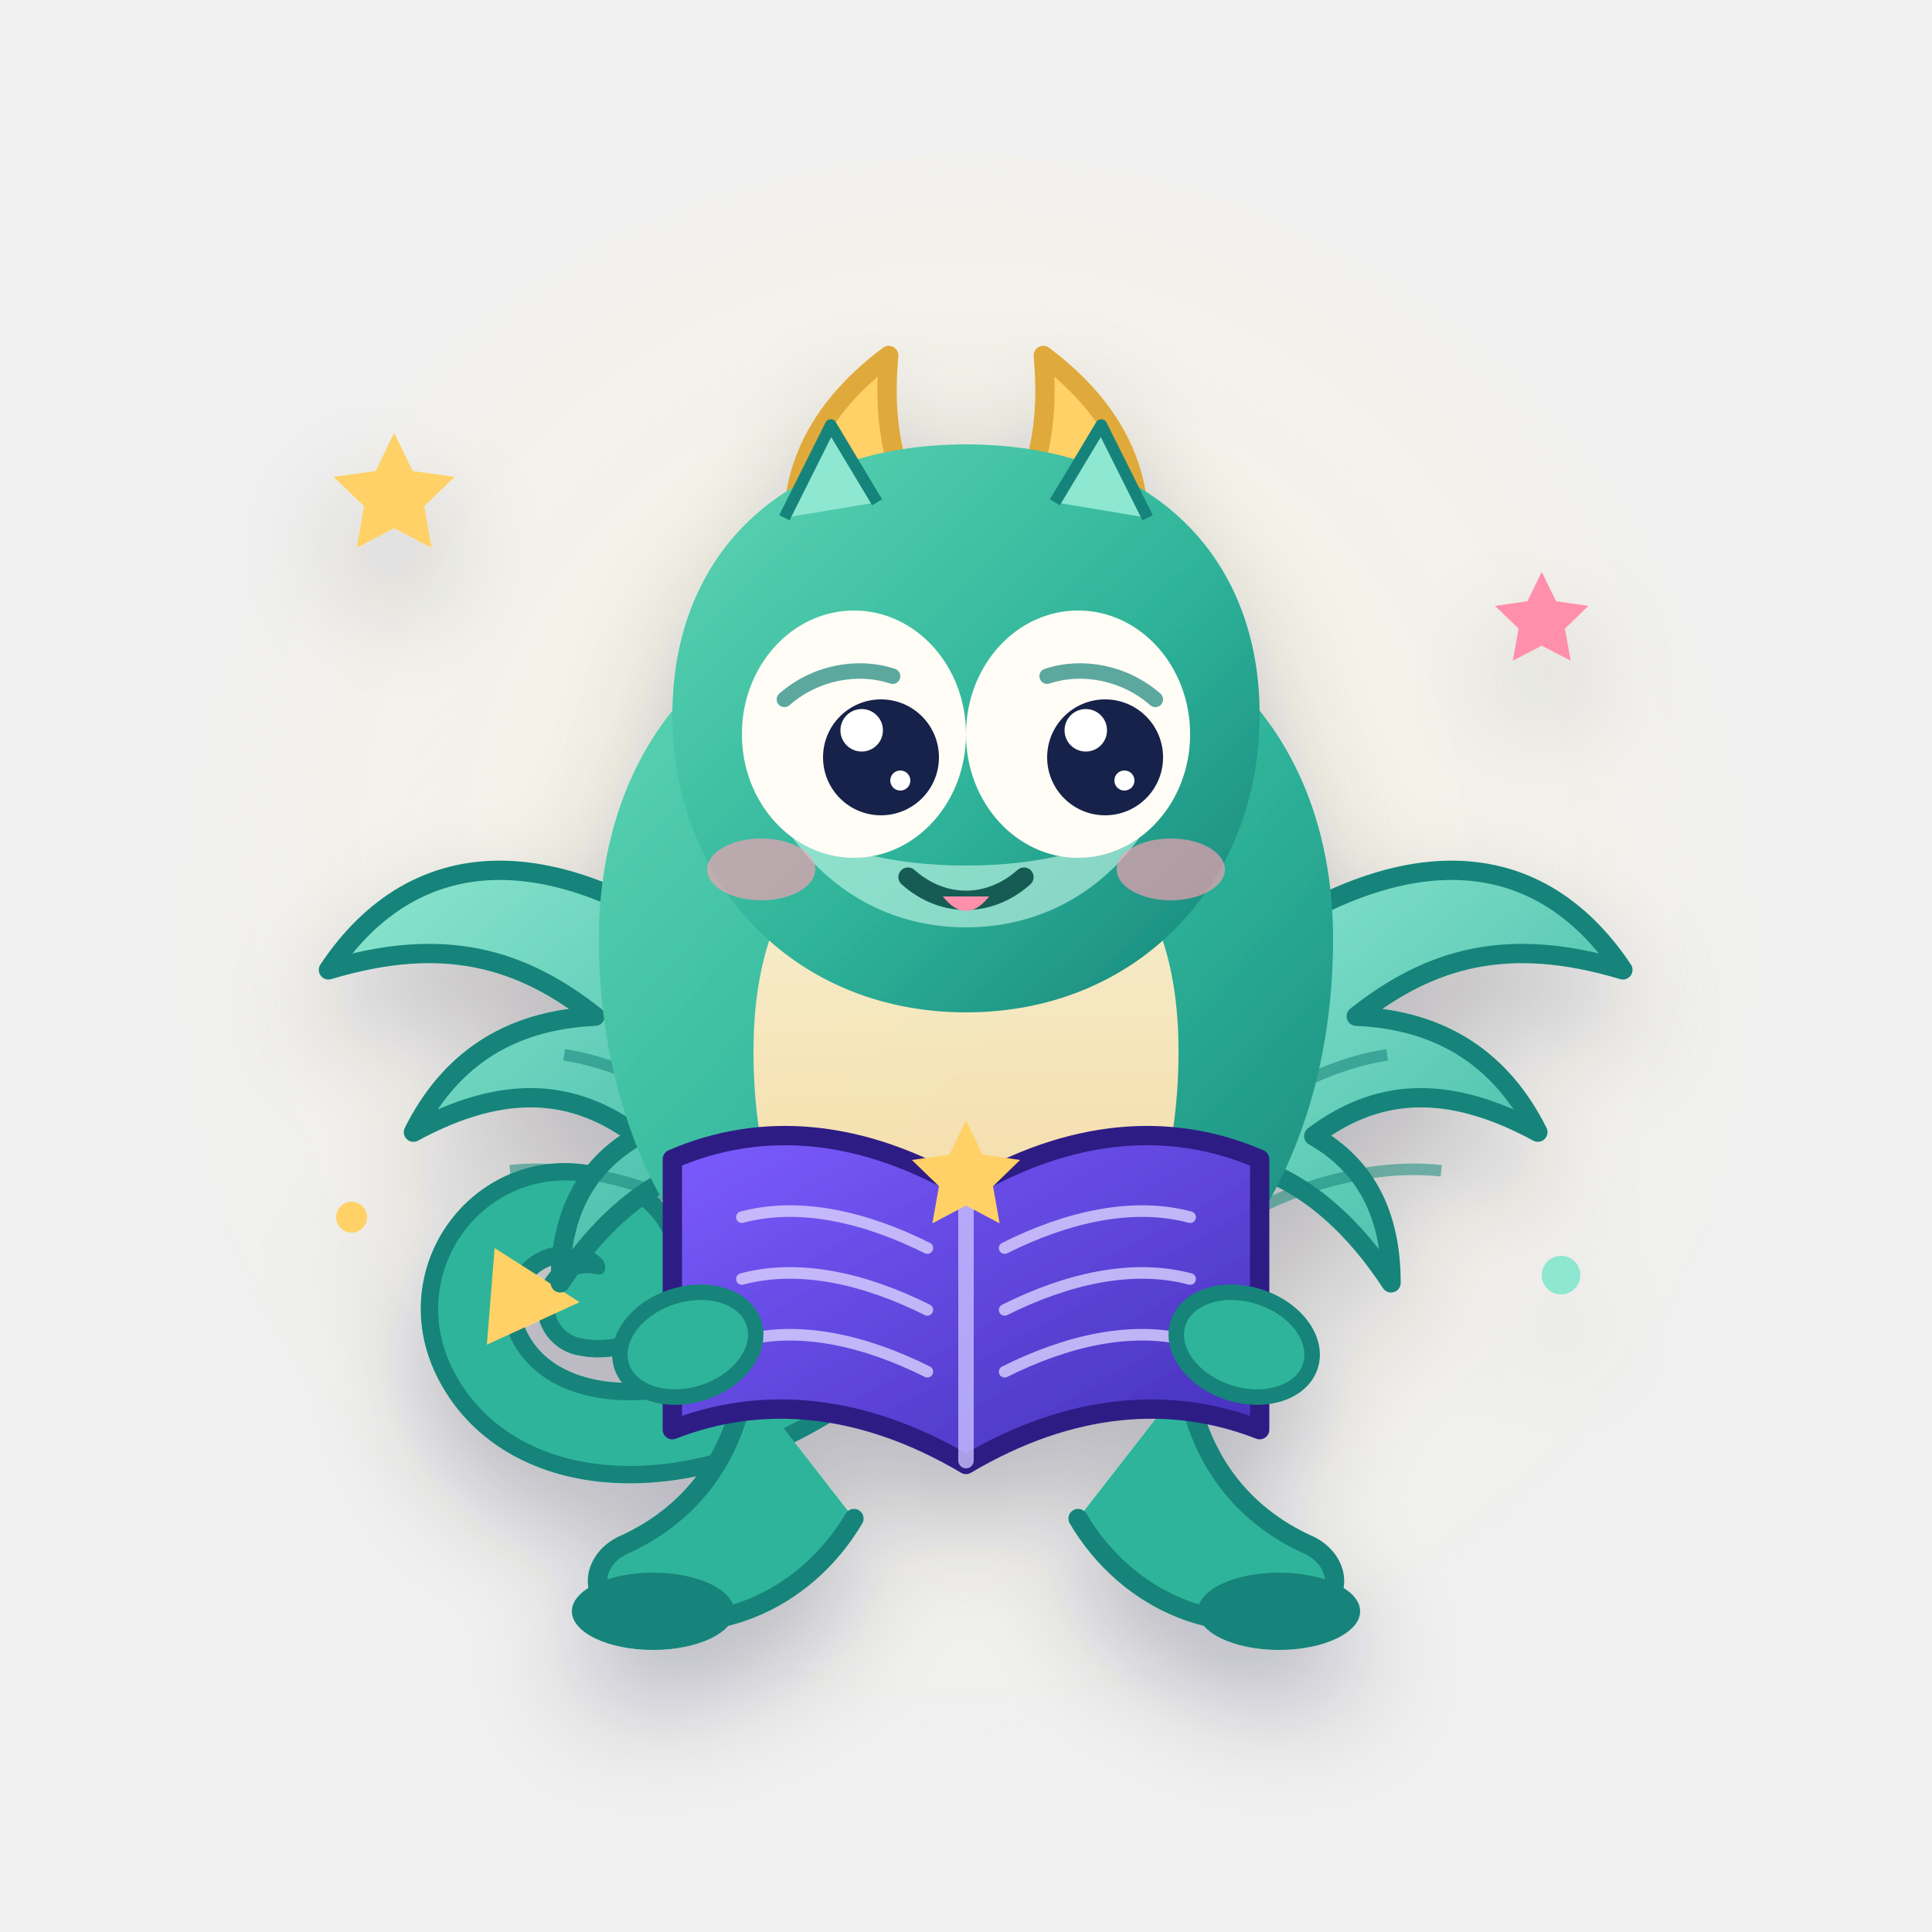
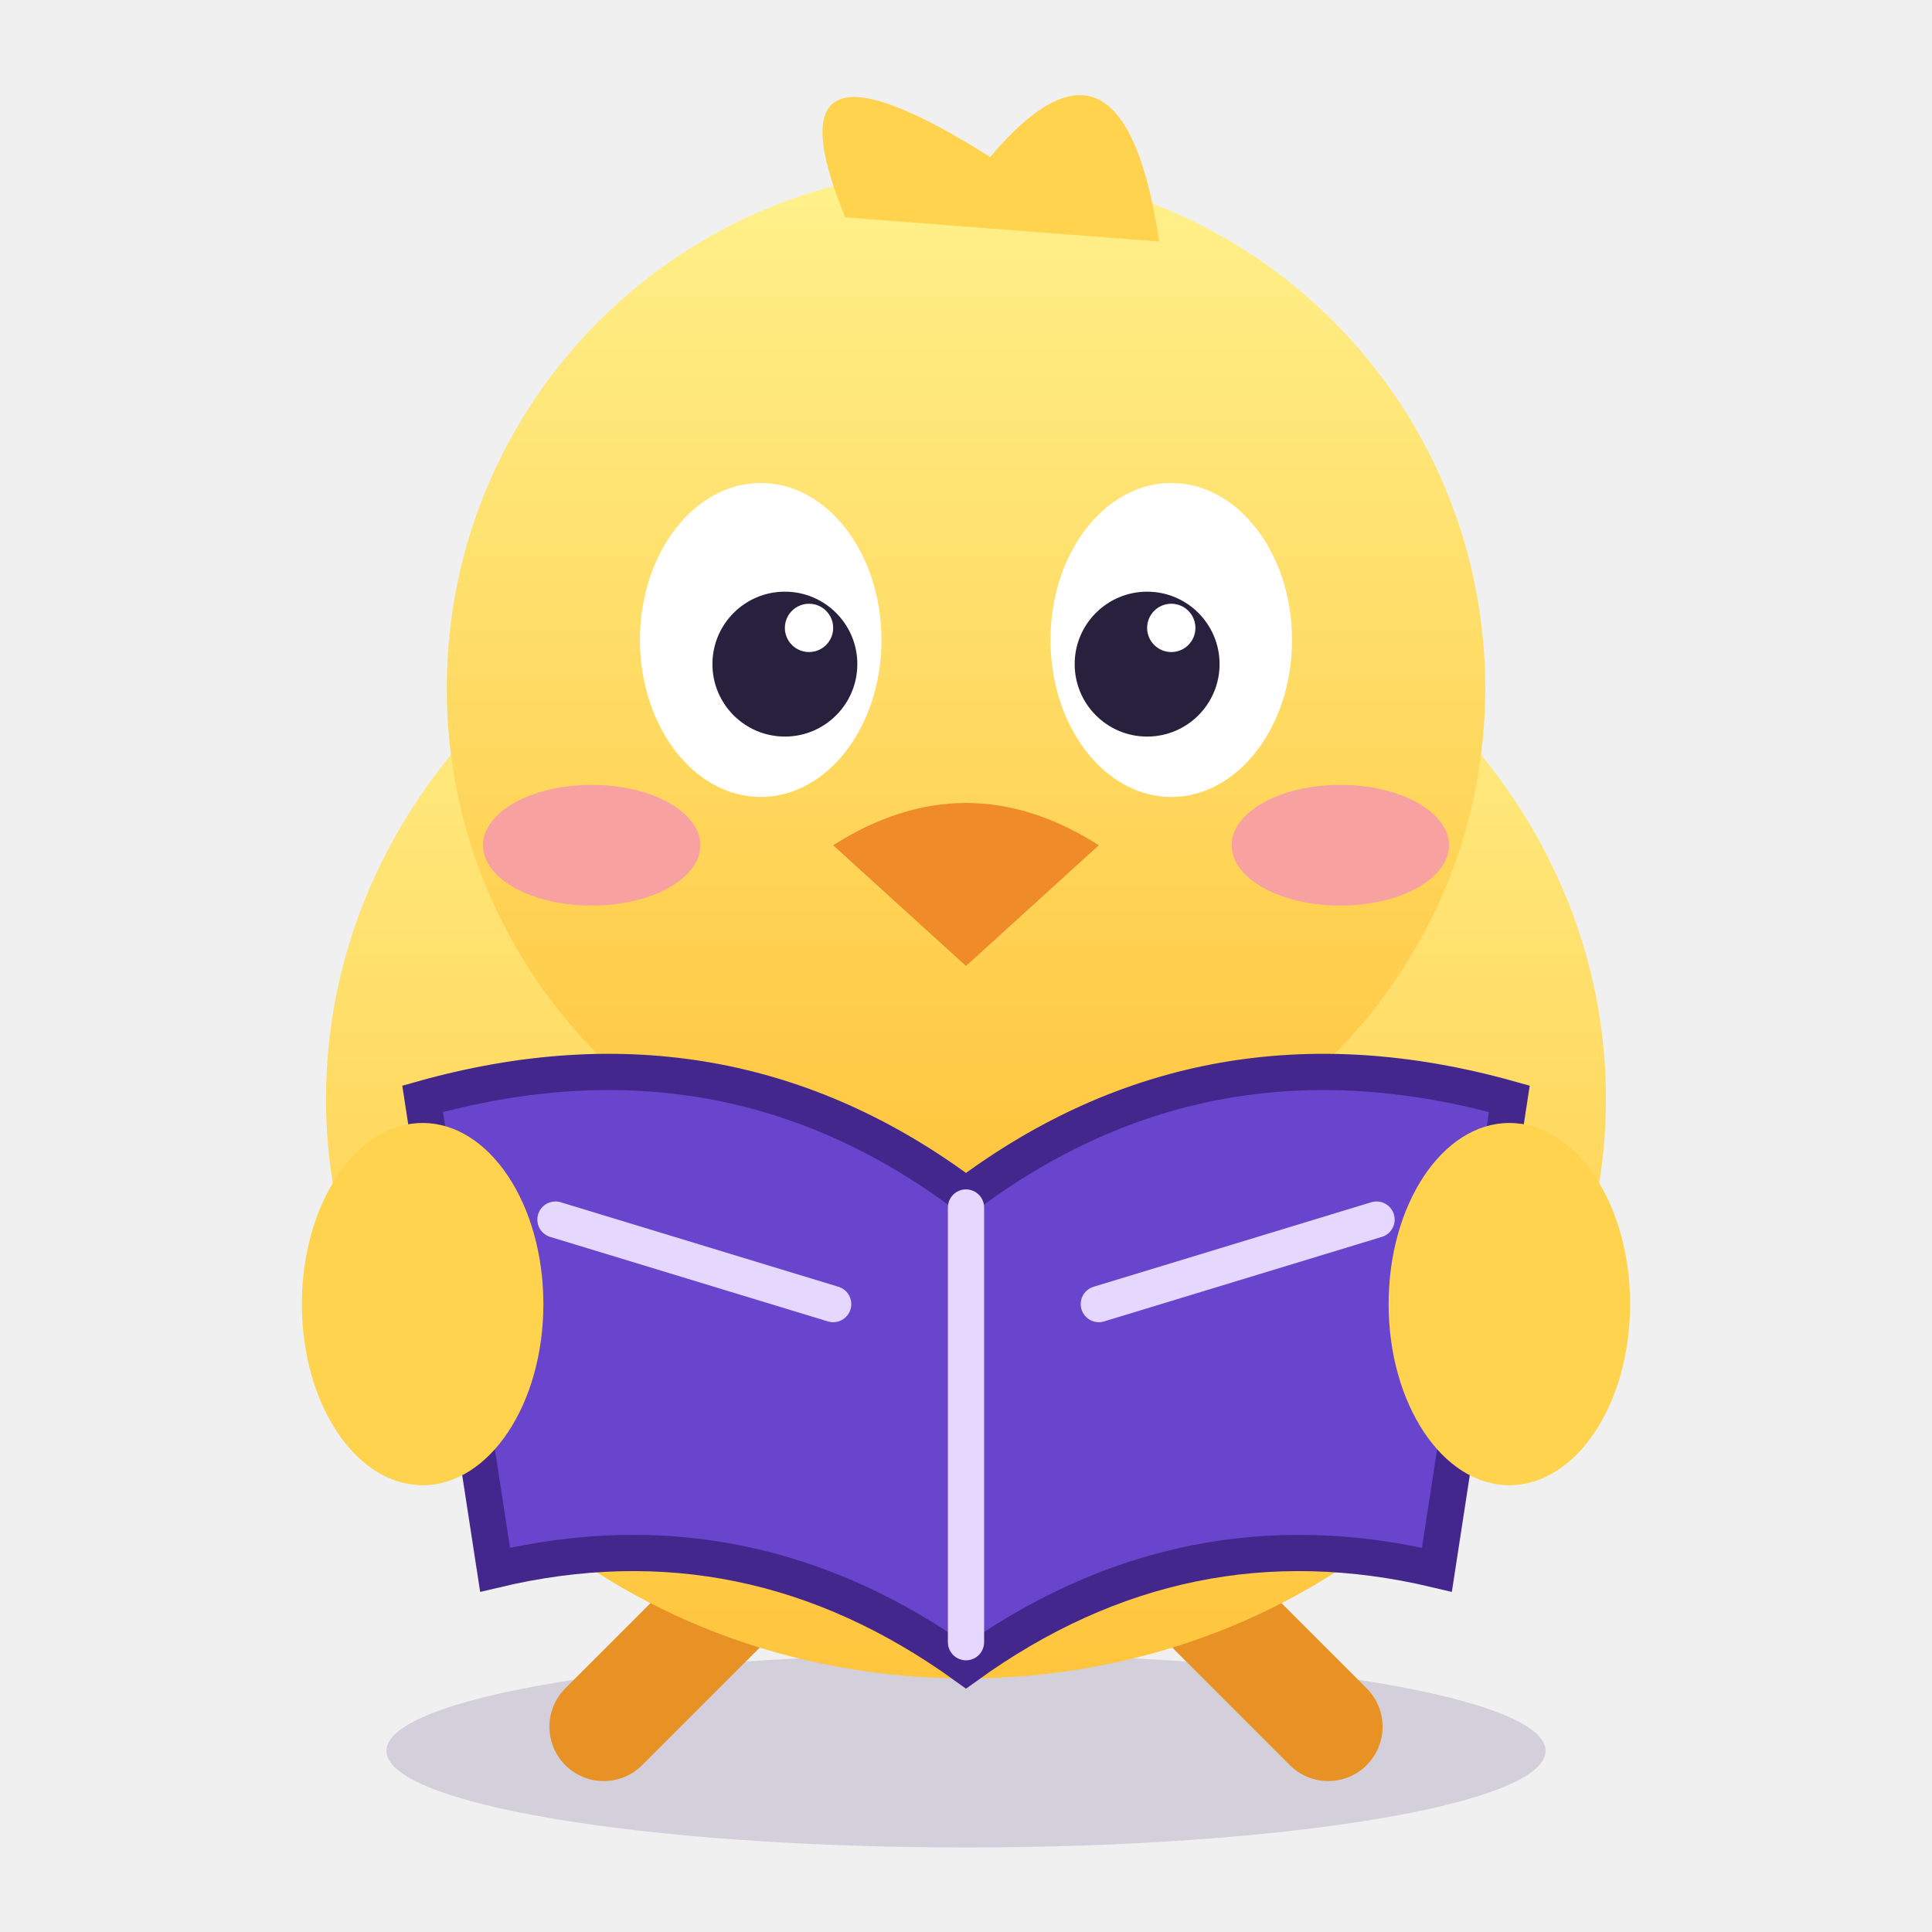
- <svg xmlns="http://www.w3.org/2000/svg" viewBox="0 0 500 500" role="img" aria-label="Draco, un dragón verde y amistoso que sostiene un libro">
+ <svg xmlns="http://www.w3.org/2000/svg" viewBox="0 0 160 160">
  <defs>
-     <linearGradient id="draco-cuerpo" x1="0" y1="0" x2="1" y2="1">
-       <stop offset="0" stop-color="#5fd6b4" />
-       <stop offset=".55" stop-color="#2fb49a" />
-       <stop offset="1" stop-color="#16847a" />
+     <linearGradient id="a" x2="0" y2="1">
+       <stop stop-color="#fff18b" />
+       <stop offset="1" stop-color="#ffc53d" />
    </linearGradient>
-     <linearGradient id="draco-vientre" x1="0" y1="0" x2="0" y2="1">
-       <stop offset="0" stop-color="#fff4d6" />
-       <stop offset="1" stop-color="#ffd89b" />
-     </linearGradient>
-     <linearGradient id="draco-ala" x1="0" y1="0" x2="1" y2="1">
-       <stop offset="0" stop-color="#8ee7d0" />
-       <stop offset="1" stop-color="#3bb6a4" />
-     </linearGradient>
-     <linearGradient id="draco-libro" x1="0" y1="0" x2="1" y2="1">
-       <stop offset="0" stop-color="#7c5cff" />
-       <stop offset="1" stop-color="#4330b8" />
-     </linearGradient>
-     <radialGradient id="draco-luz" cx=".5" cy=".45" r=".55">
-       <stop offset="0" stop-color="#fff7d6" stop-opacity=".55" />
-       <stop offset="1" stop-color="#fff7d6" stop-opacity="0" />
-     </radialGradient>
-     <filter id="draco-sombra" x="-30%" y="-30%" width="160%" height="160%">
-       <feDropShadow dx="0" dy="14" stdDeviation="14" flood-color="#101033" flood-opacity=".24" />
-     </filter>
-     <style>
-       .flotar { animation: flotar 5.5s ease-in-out infinite; transform-origin: 250px 250px; }
-       .parpadear { animation: parpadear 6s ease-in-out infinite; transform-origin: 232px 208px; }
-       .parpadear2 { animation: parpadear 6s ease-in-out infinite; transform-origin: 292px 208px; }
-       .ala { animation: aletear 4.2s ease-in-out infinite; transform-origin: 175px 250px; }
-       .ala2 { animation: aletear2 4.6s ease-in-out infinite; transform-origin: 330px 250px; }
-       .cola { animation: movercola 5s ease-in-out infinite; transform-origin: 225px 360px; }
-       .estrella { animation: titilar 3.4s ease-in-out infinite; transform-origin: center; }
-       .estrella2 { animation: titilar 4s ease-in-out .8s infinite; transform-origin: center; }
-       @keyframes flotar { 0%,100%{transform:translateY(0)} 50%{transform:translateY(-10px)} }
-       @keyframes parpadear { 0%,44%,50%,100%{transform:scaleY(1)} 47%{transform:scaleY(.08)} }
-       @keyframes aletear { 0%,100%{transform:rotate(0deg)} 50%{transform:rotate(-7deg)} }
-       @keyframes aletear2 { 0%,100%{transform:rotate(0deg)} 50%{transform:rotate(7deg)} }
-       @keyframes movercola { 0%,100%{transform:rotate(-2deg)} 50%{transform:rotate(4deg)} }
-       @keyframes titilar { 0%,100%{opacity:.35;transform:scale(.8)} 50%{opacity:1;transform:scale(1.15)} }
-       @media (prefers-reduced-motion: reduce) { * { animation: none !important; } }
-     </style>
  </defs>
-   <circle cx="250" cy="245" r="205" fill="url(#draco-luz)" />
-   <g class="flotar" filter="url(#draco-sombra)">
-     <g fill="#ffd166">
-       <path class="estrella" d="m102 112 4.8 9.9 10.9 1.5-7.9 7.6 1.9 10.8-9.7-5.1-9.7 5.1 1.9-10.8-7.9-7.6 10.9-1.5 4.8-9.9Z" />
-       <path class="estrella2" d="m399 148 3.7 7.6 8.4 1.2-6.1 5.9 1.5 8.3-7.5-3.9-7.5 3.9 1.5-8.3-6.1-5.9 8.4-1.2 3.7-7.6Z" fill="#ff8fab" />
-       <circle class="estrella" cx="404" cy="330" r="5" fill="#8ee7d0" />
-       <circle class="estrella2" cx="91" cy="315" r="4" fill="#ffd166" />
-     </g>
-     <g class="cola">
-       <path d="M221 348c-37 30-82 30-96 3-11-21 9-44 31-35 15 6 10 25-4 22" fill="none" stroke="#16847a" stroke-width="26" stroke-linecap="round" />
-       <path d="M221 348c-37 30-82 30-96 3-11-21 9-44 31-35 15 6 10 25-4 22" fill="none" stroke="#2fb49a" stroke-width="17" stroke-linecap="round" />
-       <path d="m128 323 22 14-24 11 2-25Z" fill="#ffd166" />
-     </g>
-     <g class="ala">
-       <path d="M202 261C146 212 107 218 85 251c30-9 50-3 69 12-23 1-38 12-47 30 24-13 42-11 58 1-14 8-20 21-20 38 19-29 43-37 65-30Z" fill="url(#draco-ala)" stroke="#16847a" stroke-width="5" stroke-linejoin="round" />
-       <path d="M146 273c20 3 42 17 57 34M132 303c18-2 39 4 55 14" fill="none" stroke="#16847a" stroke-width="3" opacity=".55" />
-     </g>
-     <g class="ala2">
-       <path d="M303 261c56-49 95-43 117-10-30-9-50-3-69 12 23 1 38 12 47 30-24-13-42-11-58 1 14 8 20 21 20 38-19-29-43-37-65-30Z" fill="url(#draco-ala)" stroke="#16847a" stroke-width="5" stroke-linejoin="round" />
-       <path d="M359 273c-20 3-42 17-57 34M373 303c-18-2-39 4-55 14" fill="none" stroke="#16847a" stroke-width="3" opacity=".55" />
-     </g>
-     <path d="M250 152c62 0 95 39 95 91 0 35-11 66-31 88-18 20-40 31-64 31s-46-11-64-31c-20-22-31-53-31-88 0-52 33-91 95-91Z" fill="url(#draco-cuerpo)" />
-     <path d="M250 208c35 0 55 23 55 64 0 29-8 53-24 69-9 9-20 13-31 13s-22-4-31-13c-16-16-24-40-24-69 0-41 20-64 55-64Z" fill="url(#draco-vientre)" opacity=".95" />
-     <path d="M193 357c-3 20-14 35-32 43-8 4-9 14 0 17 22 8 47-2 60-24" fill="#2fb49a" stroke="#16847a" stroke-width="5" stroke-linecap="round" />
-     <path d="M307 357c3 20 14 35 32 43 8 4 9 14 0 17-22 8-47-2-60-24" fill="#2fb49a" stroke="#16847a" stroke-width="5" stroke-linecap="round" />
-     <ellipse cx="169" cy="417" rx="21" ry="10" fill="#16847a" />
-     <ellipse cx="331" cy="417" rx="21" ry="10" fill="#16847a" />
-     <path d="M208 154c-8-27 2-47 22-62-2 22 3 38 16 51" fill="#ffd166" stroke="#e0a93b" stroke-width="5" stroke-linejoin="round" />
-     <path d="M292 154c8-27-2-47-22-62 2 22-3 38-16 51" fill="#ffd166" stroke="#e0a93b" stroke-width="5" stroke-linejoin="round" />
-     <path d="M250 115c47 0 76 28 76 70 0 43-31 77-76 77s-76-34-76-77c0-42 29-70 76-70Z" fill="url(#draco-cuerpo)" />
-     <path d="M250 240c-21 0-38-11-48-28 13 8 29 12 48 12s35-4 48-12c-10 17-27 28-48 28Z" fill="#bff4e5" opacity=".65" />
-     <g>
-       <ellipse cx="221" cy="190" rx="29" ry="32" fill="#fffdf5" />
-       <ellipse cx="279" cy="190" rx="29" ry="32" fill="#fffdf5" />
-       <g class="parpadear">
-         <circle cx="228" cy="196" r="15" fill="#18214a" />
-         <circle cx="223" cy="189" r="5.5" fill="#fff" />
-         <circle cx="233" cy="202" r="2.6" fill="#fff" />
-       </g>
-       <g class="parpadear2">
-         <circle cx="286" cy="196" r="15" fill="#18214a" />
-         <circle cx="281" cy="189" r="5.5" fill="#fff" />
-         <circle cx="291" cy="202" r="2.6" fill="#fff" />
-       </g>
-       <path d="M203 181c8-7 19-9 28-6M271 175c9-3 20-1 28 6" fill="none" stroke="#16847a" stroke-width="4" stroke-linecap="round" opacity=".7" />
-     </g>
-     <ellipse cx="197" cy="225" rx="14" ry="8" fill="#ff9fb4" opacity=".65" />
-     <ellipse cx="303" cy="225" rx="14" ry="8" fill="#ff9fb4" opacity=".65" />
-     <path d="M235 227c9 8 21 8 30 0" fill="none" stroke="#145c55" stroke-width="5" stroke-linecap="round" />
-     <path d="M244 232c4 5 8 5 12 0" fill="#ff8fab" />
-     <path d="m203 134 12-24 12 20M273 130l12-20 12 24" fill="#8ee7d0" stroke="#16847a" stroke-width="3" stroke-linejoin="round" />
-     <g transform="translate(0 8)">
-       <path d="M174 292c23-10 49-8 76 8 27-16 53-18 76-8v70c-23-9-49-7-76 9-27-16-53-18-76-9v-70Z" fill="url(#draco-libro)" stroke="#2d1d85" stroke-width="5" stroke-linejoin="round" />
-       <path d="M250 300v70" stroke="#c9bfff" stroke-width="4" stroke-linecap="round" opacity=".8" />
-       <path d="M192 307c15-4 32 0 48 8M192 323c15-4 32 0 48 8M192 339c15-4 32 0 48 8" fill="none" stroke="#d9d2ff" stroke-width="3" stroke-linecap="round" opacity=".8" />
-       <path d="M308 307c-15-4-32 0-48 8M308 323c-15-4-32 0-48 8M308 339c-15-4-32 0-48 8" fill="none" stroke="#d9d2ff" stroke-width="3" stroke-linecap="round" opacity=".8" />
-       <path d="m250 282 4.3 8.8 9.7 1.4-7 6.8 1.7 9.6-8.7-4.6-8.7 4.6 1.7-9.6-7-6.8 9.7-1.4 4.3-8.8Z" fill="#ffd166" />
-     </g>
-     <ellipse cx="178" cy="348" rx="18" ry="13" fill="#2fb49a" stroke="#16847a" stroke-width="4" transform="rotate(-18 178 348)" />
-     <ellipse cx="322" cy="348" rx="18" ry="13" fill="#2fb49a" stroke="#16847a" stroke-width="4" transform="rotate(18 322 348)" />
-   </g>
+   <ellipse cx="80" cy="145" rx="48" ry="8" fill="#39266a" opacity=".16" />
+   <path d="M60 133l-10 10m50-10 10 10" stroke="#e89124" stroke-width="9" stroke-linecap="round" />
+   <ellipse cx="80" cy="91" rx="53" ry="48" fill="url(#a)" />
+   <circle cx="80" cy="57" r="43" fill="url(#a)" />
+   <path d="M70 18Q63 1 82 13Q93 0 96 20" fill="#ffd34d" />
+   <ellipse cx="63" cy="53" rx="10" ry="13" fill="white" />
+   <ellipse cx="97" cy="53" rx="10" ry="13" fill="white" />
+   <circle cx="65" cy="55" r="6" fill="#28213d" />
+   <circle cx="95" cy="55" r="6" fill="#28213d" />
+   <circle cx="67" cy="52" r="2" fill="white" />
+   <circle cx="97" cy="52" r="2" fill="white" />
+   <path d="M69 70Q80 63 91 70L80 80Z" fill="#ef8b28" />
+   <ellipse cx="49" cy="70" rx="9" ry="5" fill="#f7a2a0" />
+   <ellipse cx="111" cy="70" rx="9" ry="5" fill="#f7a2a0" />
+   <path d="M35 91Q60 84 80 99Q100 84 125 91L119 130Q98 125 80 138Q62 125 41 130Z" fill="#6944cc" stroke="#43278d" stroke-width="3" />
+   <path d="M80 100v36M46 101l23 7m22 0 23-7" stroke="#e5d7ff" stroke-width="3" stroke-linecap="round" />
+   <ellipse cx="35" cy="108" rx="10" ry="15" fill="#ffd34d" />
+   <ellipse cx="125" cy="108" rx="10" ry="15" fill="#ffd34d" />
</svg>
